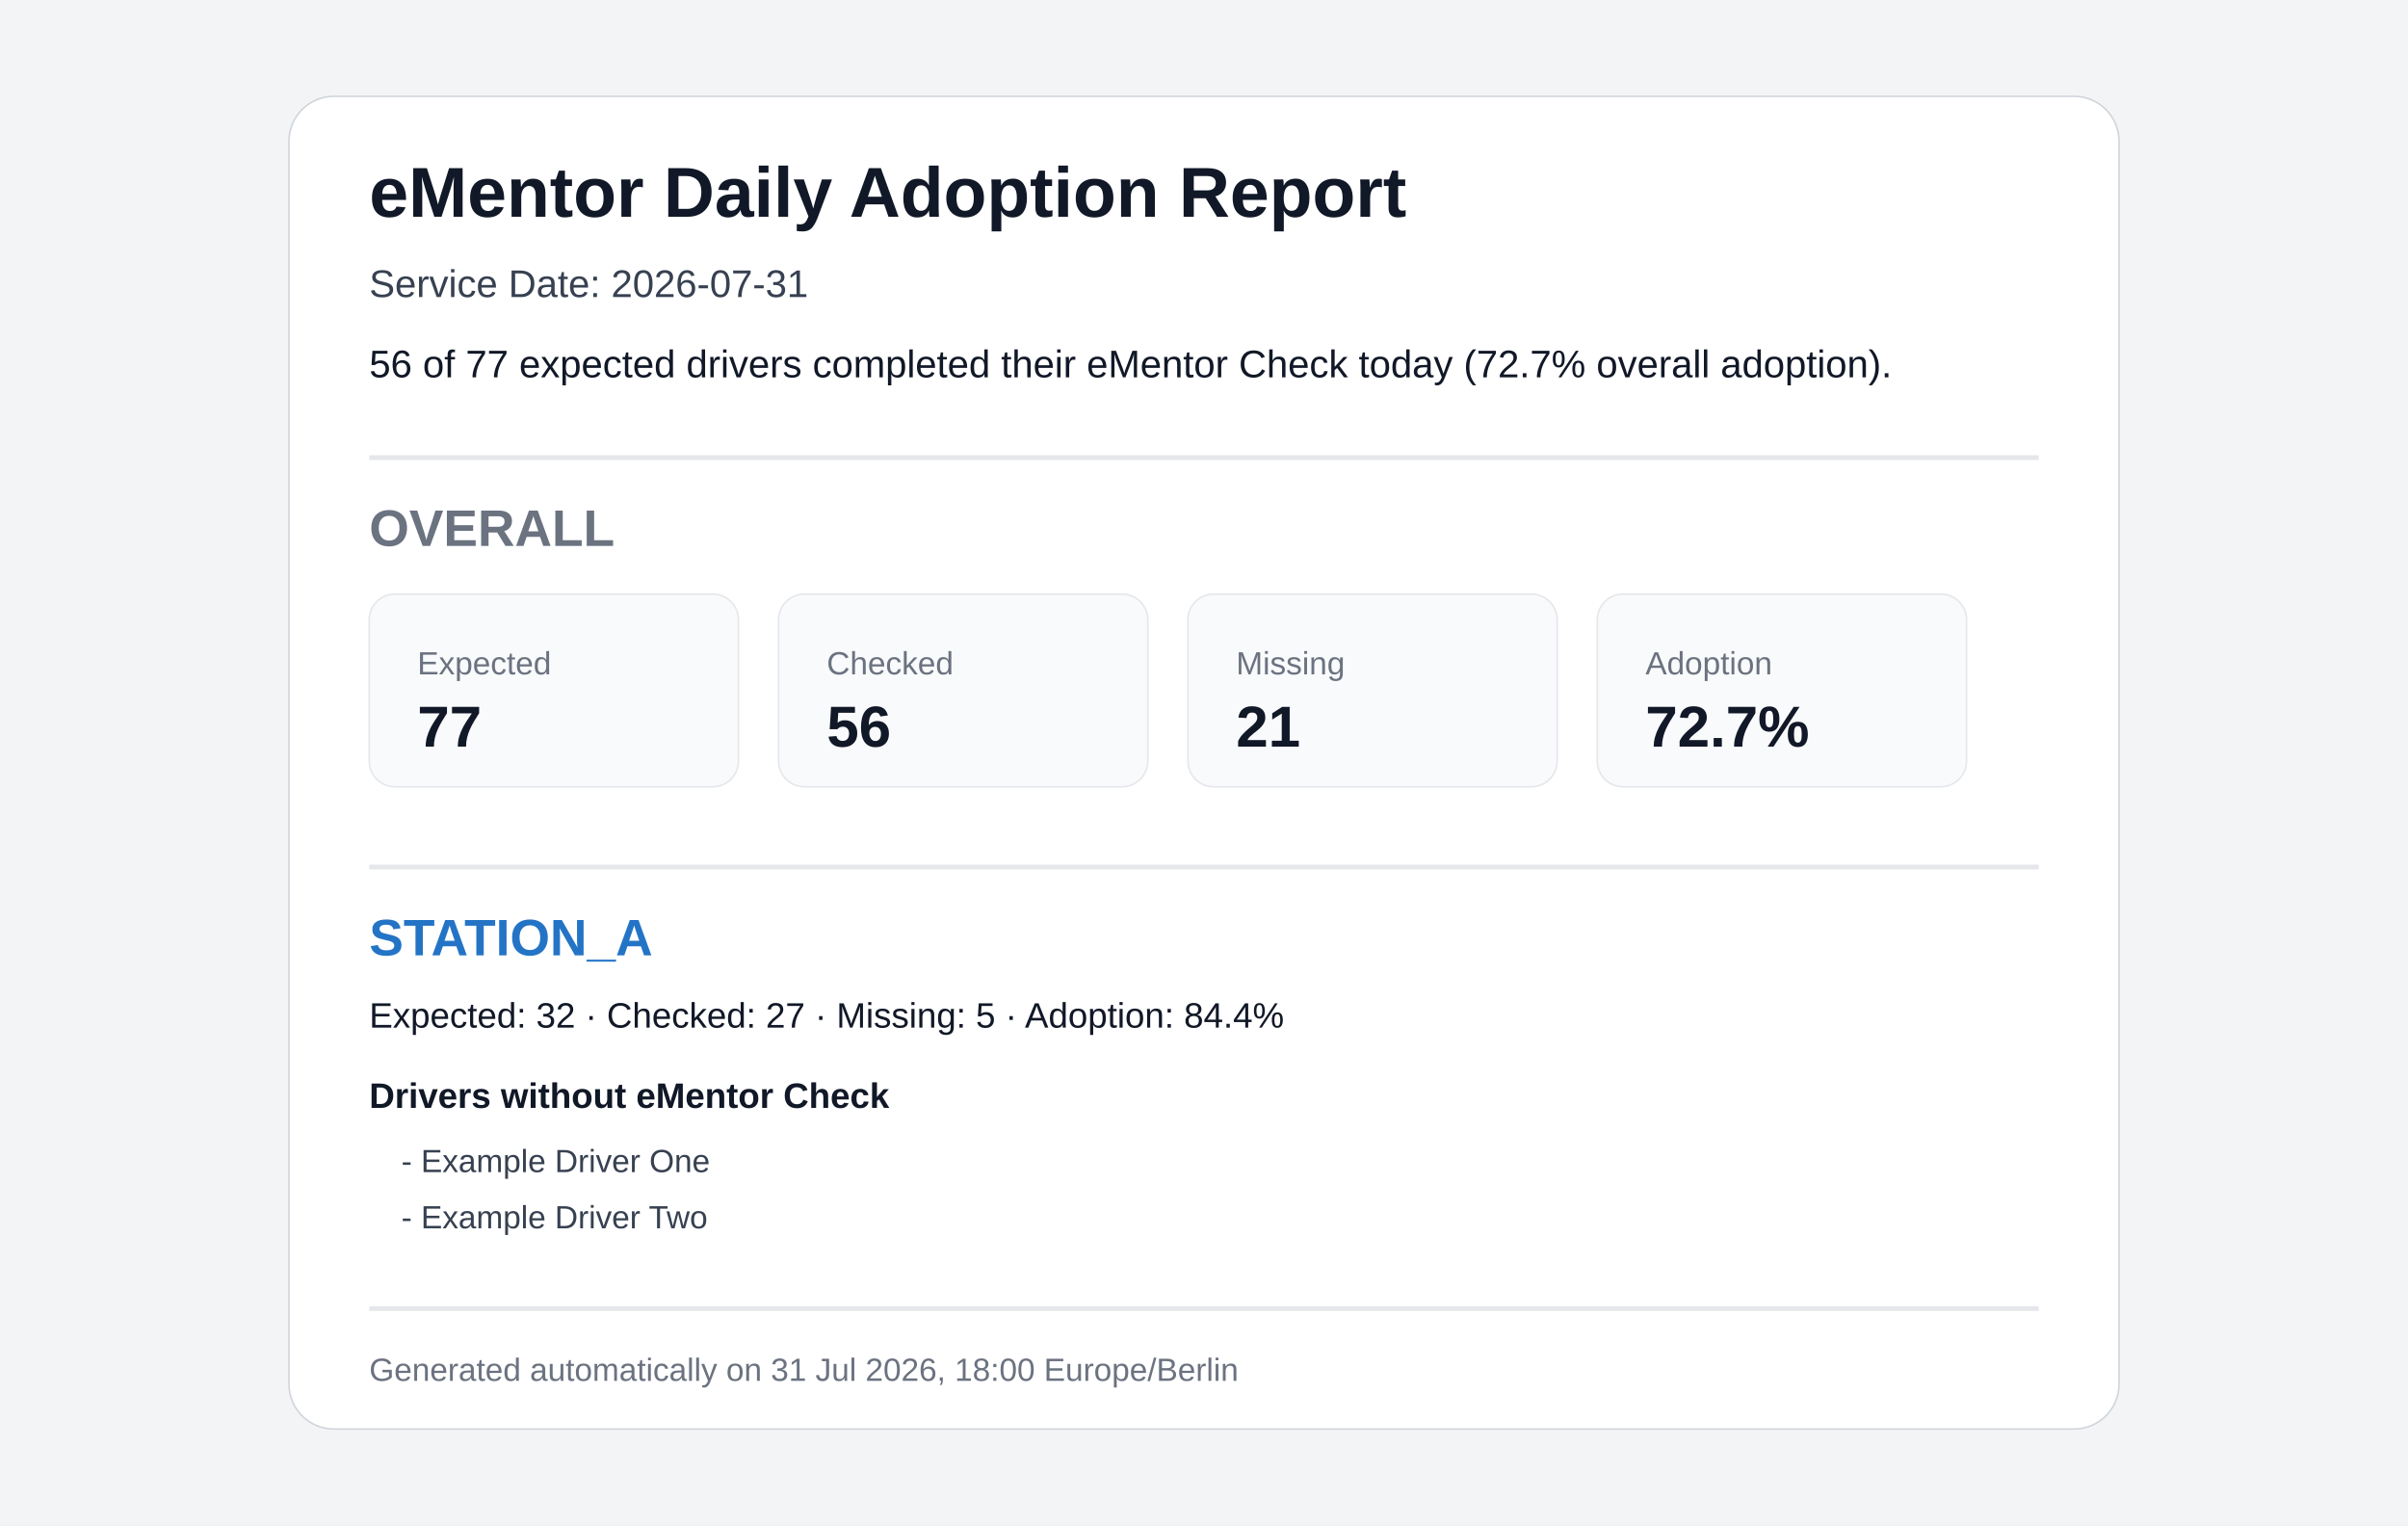
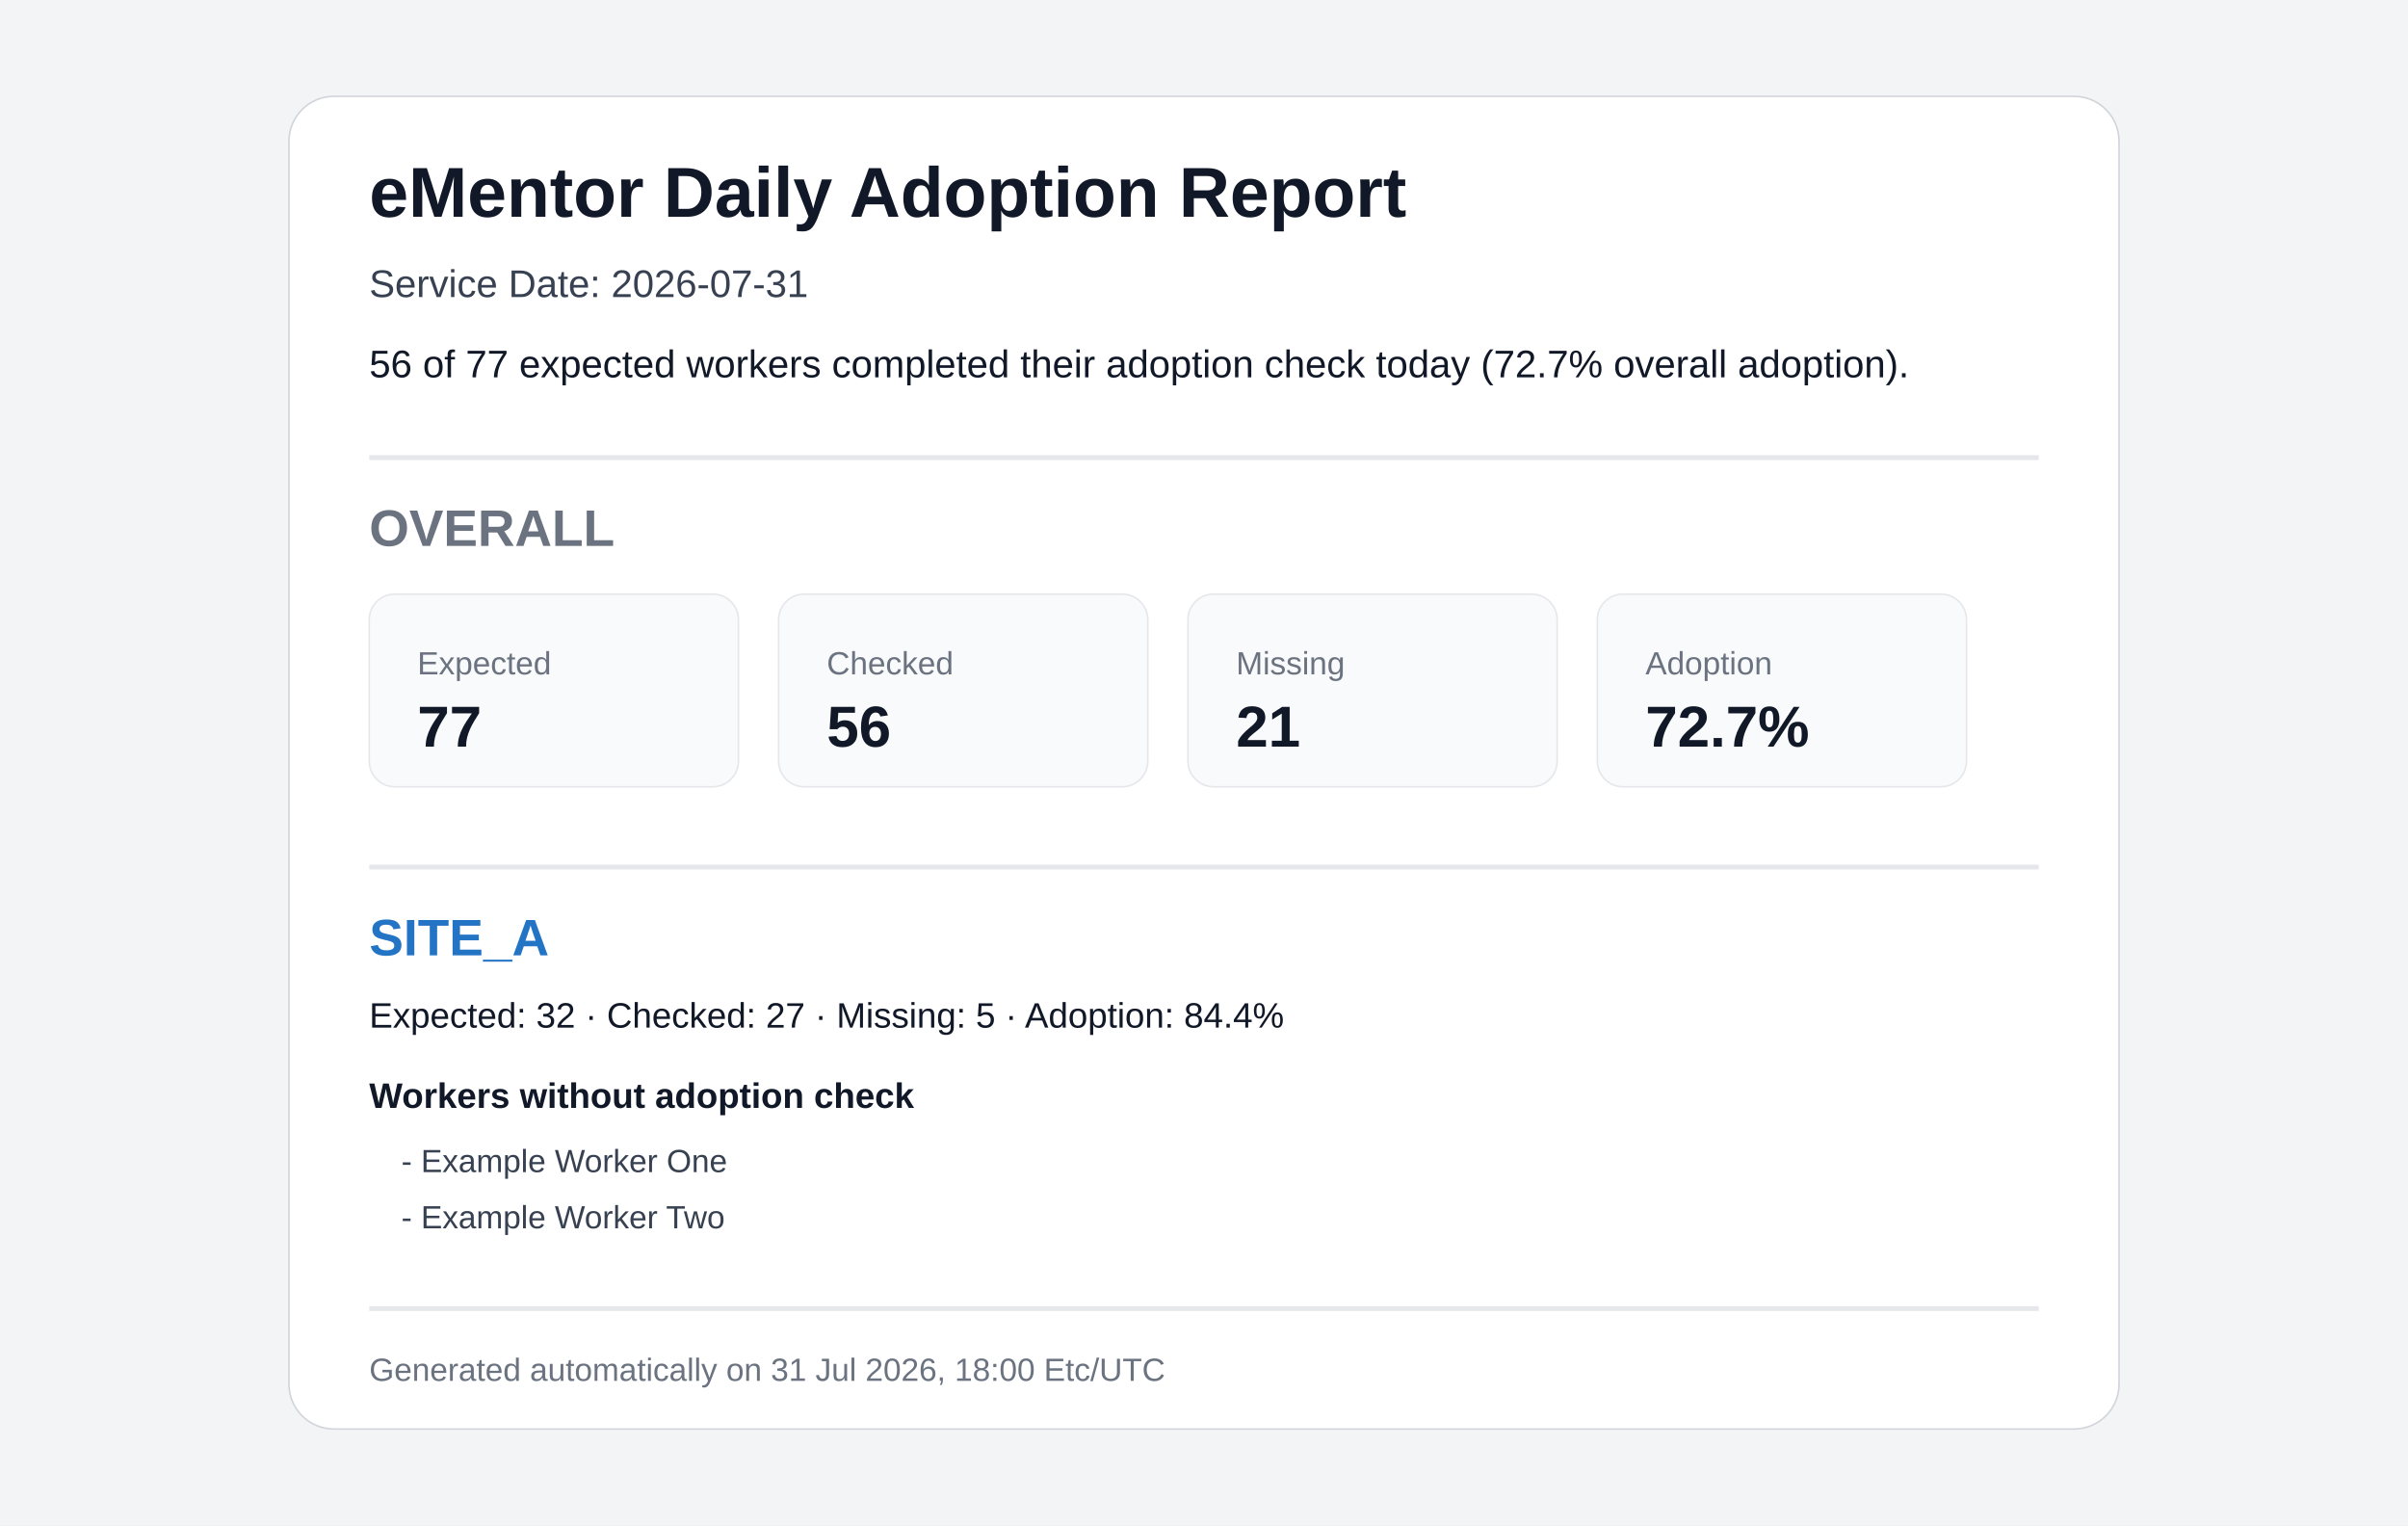
<svg xmlns="http://www.w3.org/2000/svg" width="1500" height="950" viewBox="0 0 1500 950" role="img" aria-labelledby="title desc">
  <rect width="1500" height="950" fill="#f3f4f6" />
  <rect x="180" y="60" width="1140" height="830" rx="28" fill="#ffffff" stroke="#d1d5db" />
  <text x="230" y="135" font-family="Arial, sans-serif" font-size="44" font-weight="700" fill="#111827">eMentor Daily Adoption Report</text>
  <text x="230" y="185" font-family="Arial, sans-serif" font-size="24" fill="#374151">Service Date: 2026-07-31</text>
-   <text x="230" y="235" font-family="Arial, sans-serif" font-size="24" fill="#111827">56 of 77 expected drivers completed their eMentor Check today (72.7% overall adoption).</text>
+   <text x="230" y="235" font-family="Arial, sans-serif" font-size="24" fill="#111827">56 of 77 expected workers completed their adoption check today (72.7% overall adoption).</text>
  <line x1="230" y1="285" x2="1270" y2="285" stroke="#e5e7eb" stroke-width="3" />
  <text x="230" y="340" font-family="Arial, sans-serif" font-size="32" font-weight="700" fill="#6b7280">OVERALL</text>
  <rect x="230" y="370" width="230" height="120" rx="16" fill="#f9fafb" stroke="#e5e7eb" />
  <rect x="485" y="370" width="230" height="120" rx="16" fill="#f9fafb" stroke="#e5e7eb" />
  <rect x="740" y="370" width="230" height="120" rx="16" fill="#f9fafb" stroke="#e5e7eb" />
  <rect x="995" y="370" width="230" height="120" rx="16" fill="#f9fafb" stroke="#e5e7eb" />
  <text x="260" y="420" font-family="Arial, sans-serif" font-size="20" fill="#6b7280">Expected</text>
  <text x="260" y="465" font-family="Arial, sans-serif" font-size="36" font-weight="700" fill="#111827">77</text>
  <text x="515" y="420" font-family="Arial, sans-serif" font-size="20" fill="#6b7280">Checked</text>
  <text x="515" y="465" font-family="Arial, sans-serif" font-size="36" font-weight="700" fill="#111827">56</text>
  <text x="770" y="420" font-family="Arial, sans-serif" font-size="20" fill="#6b7280">Missing</text>
  <text x="770" y="465" font-family="Arial, sans-serif" font-size="36" font-weight="700" fill="#111827">21</text>
  <text x="1025" y="420" font-family="Arial, sans-serif" font-size="20" fill="#6b7280">Adoption</text>
  <text x="1025" y="465" font-family="Arial, sans-serif" font-size="36" font-weight="700" fill="#111827">72.7%</text>
  <line x1="230" y1="540" x2="1270" y2="540" stroke="#e5e7eb" stroke-width="3" />
-   <text x="230" y="595" font-family="Arial, sans-serif" font-size="32" font-weight="700" fill="#2474c6">STATION_A</text>
+   <text x="230" y="595" font-family="Arial, sans-serif" font-size="32" font-weight="700" fill="#2474c6">SITE_A</text>
  <text x="230" y="640" font-family="Arial, sans-serif" font-size="22" fill="#111827">Expected: 32 · Checked: 27 · Missing: 5 · Adoption: 84.4%</text>
-   <text x="230" y="690" font-family="Arial, sans-serif" font-size="22" font-weight="700" fill="#111827">Drivers without eMentor Check</text>
-   <text x="250" y="730" font-family="Arial, sans-serif" font-size="20" fill="#374151">- Example Driver One</text>
-   <text x="250" y="765" font-family="Arial, sans-serif" font-size="20" fill="#374151">- Example Driver Two</text>
+   <text x="230" y="690" font-family="Arial, sans-serif" font-size="22" font-weight="700" fill="#111827">Workers without adoption check</text>
+   <text x="250" y="730" font-family="Arial, sans-serif" font-size="20" fill="#374151">- Example Worker One</text>
+   <text x="250" y="765" font-family="Arial, sans-serif" font-size="20" fill="#374151">- Example Worker Two</text>
  <line x1="230" y1="815" x2="1270" y2="815" stroke="#e5e7eb" stroke-width="3" />
-   <text x="230" y="860" font-family="Arial, sans-serif" font-size="20" fill="#6b7280">Generated automatically on 31 Jul 2026, 18:00 Europe/Berlin</text>
+   <text x="230" y="860" font-family="Arial, sans-serif" font-size="20" fill="#6b7280">Generated automatically on 31 Jul 2026, 18:00 Etc/UTC</text>
</svg>
